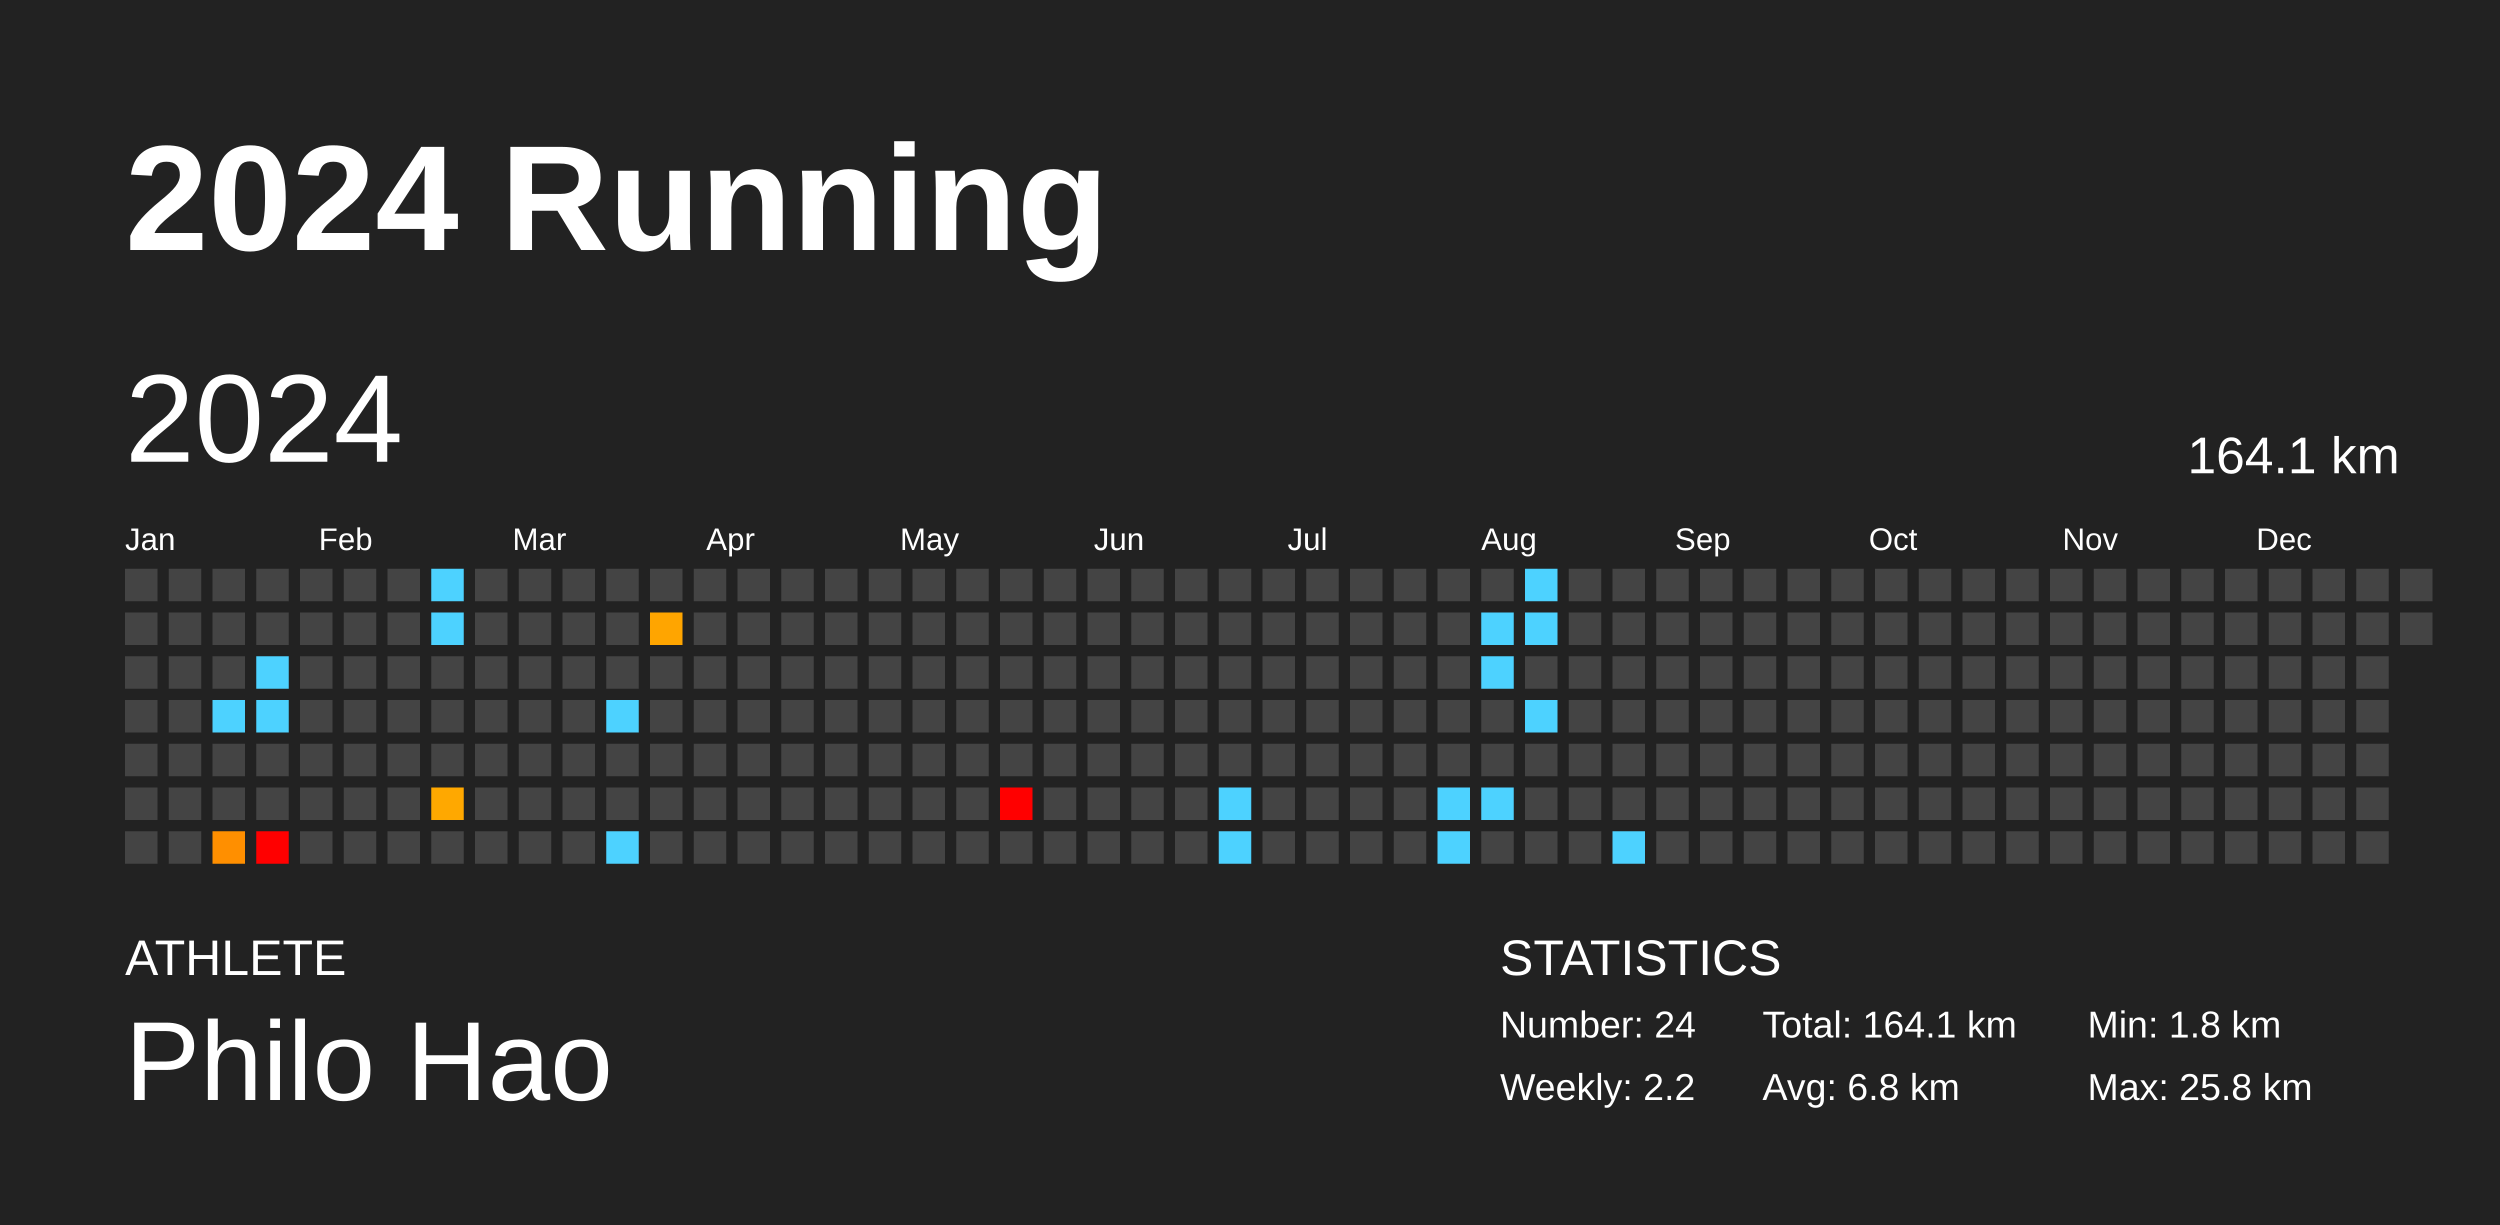
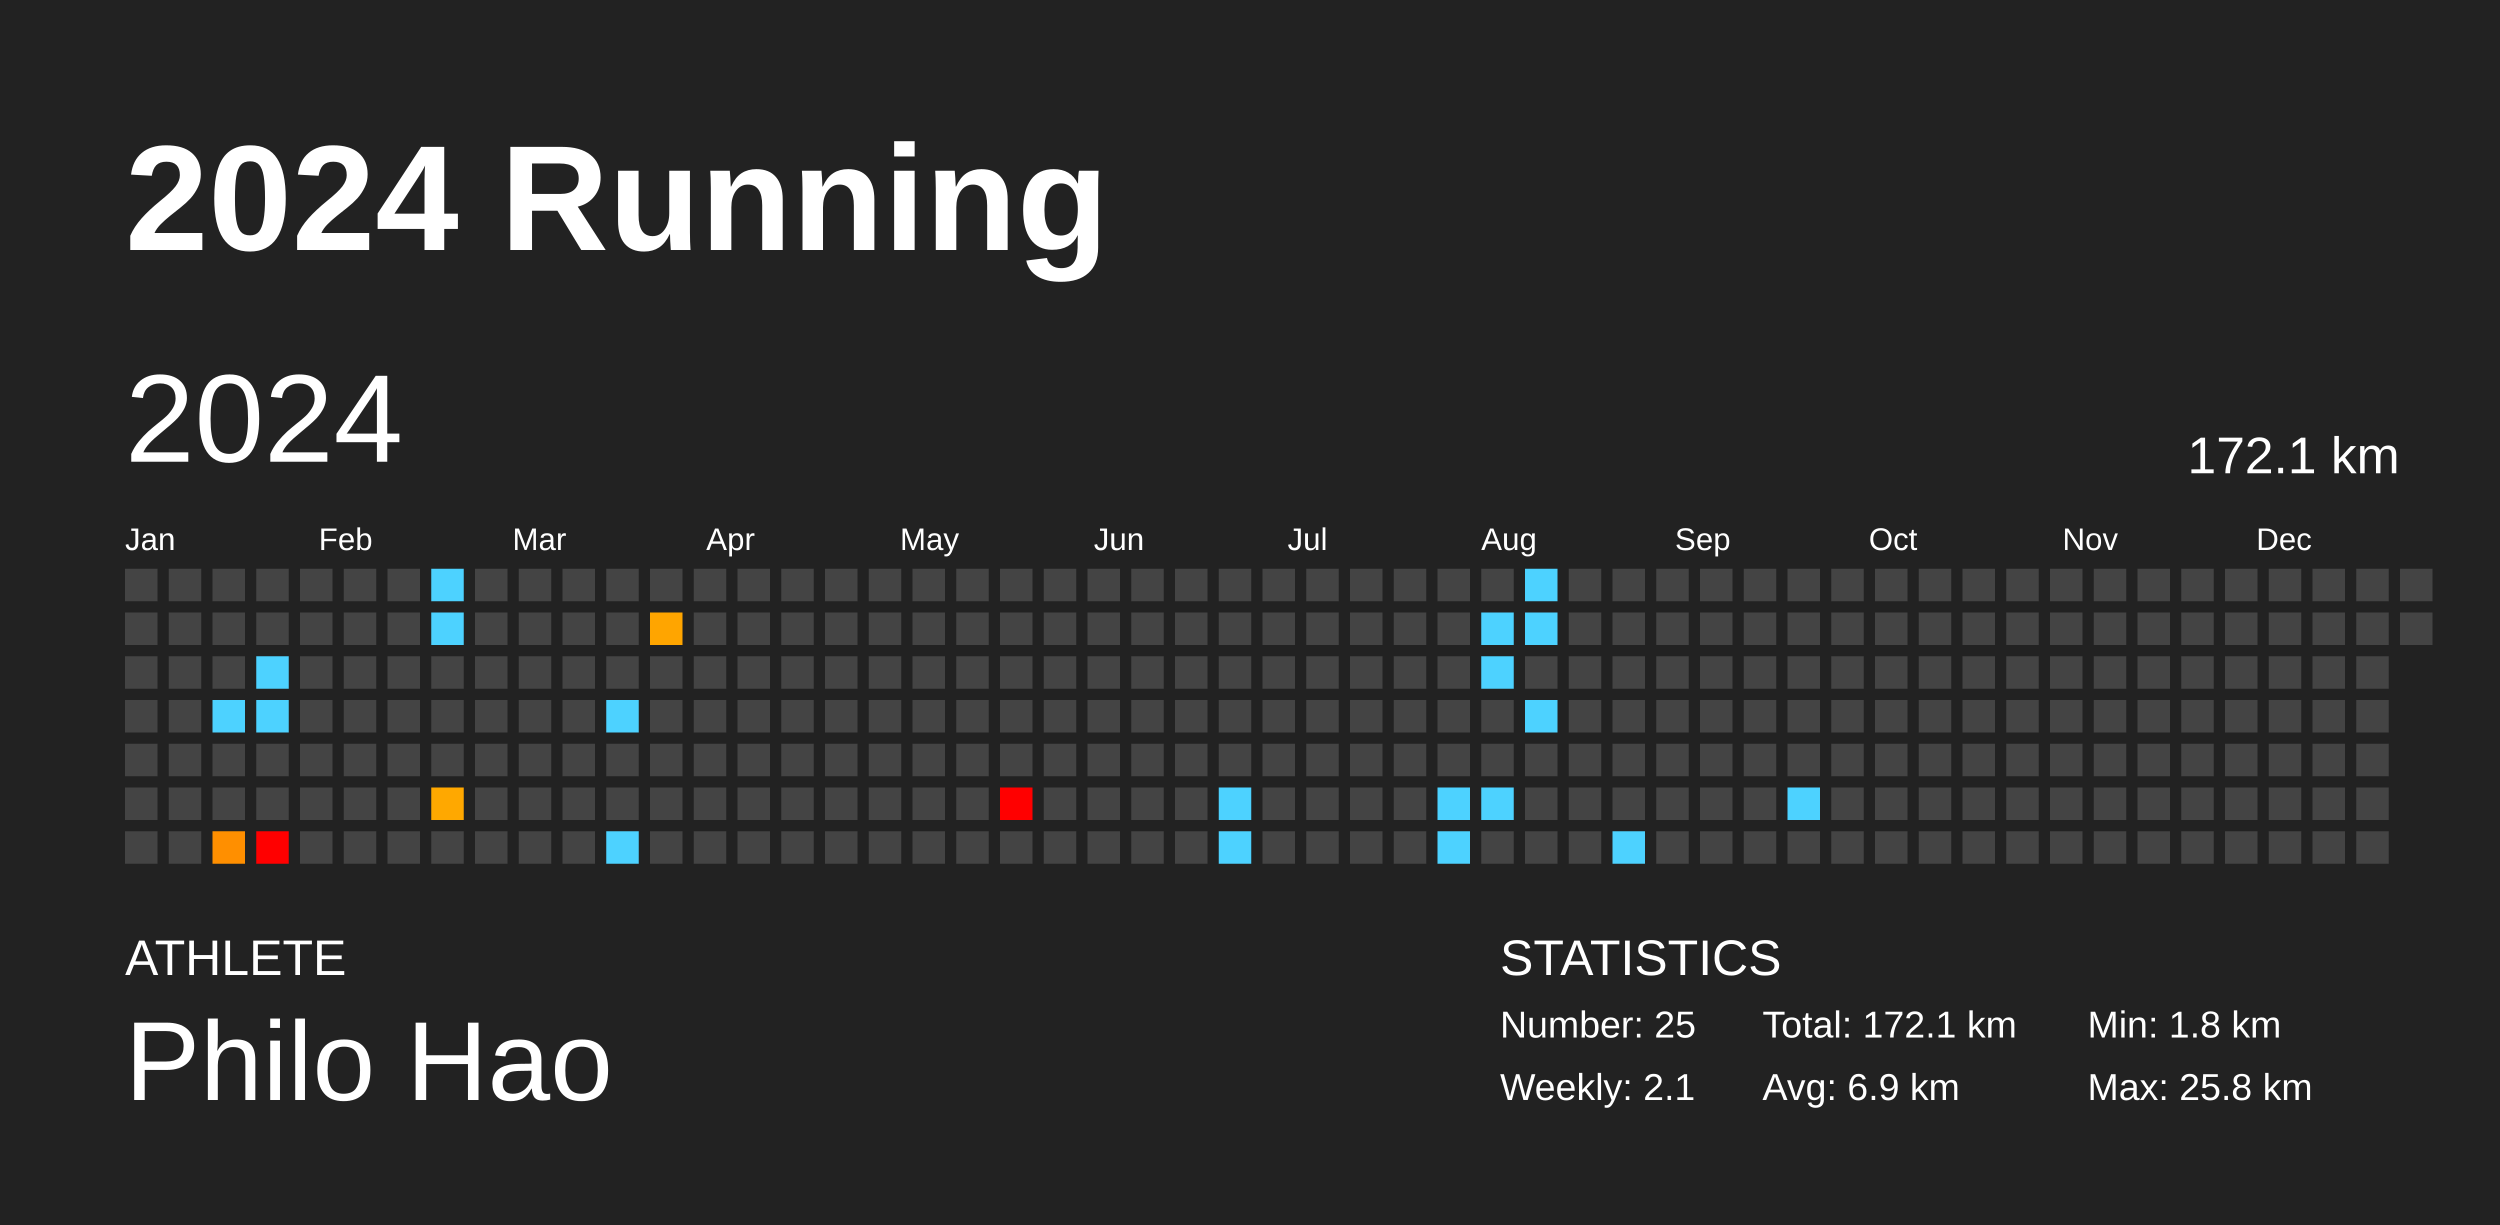
<svg xmlns="http://www.w3.org/2000/svg" baseProfile="full" height="98mm" version="1.1" viewBox="0,0,200,98" width="200mm">
  <defs />
  <rect fill="#222222" height="98" width="200" x="0" y="0" />
  <text fill="#FFFFFF" style="font-size:12px; font-family:Arial; font-weight:bold;" x="10" y="20">2024 Running</text>
  <text fill="#FFFFFF" style="font-size:4px; font-family:Arial" x="10" y="78">ATHLETE</text>
  <text fill="#FFFFFF" style="font-size:9px; font-family:Arial" x="10" y="88">Philo Hao</text>
  <text fill="#FFFFFF" style="font-size:4px; font-family:Arial" x="120" y="78">STATISTICS</text>
-   <text fill="#FFFFFF" style="font-size:3px; font-family:Arial" x="120" y="83">Number: 24</text>
-   <text fill="#FFFFFF" style="font-size:3px; font-family:Arial" x="120" y="88">Weekly: 2.2</text>
-   <text fill="#FFFFFF" style="font-size:3px; font-family:Arial" x="141" y="83">Total: 164.1 km</text>
-   <text fill="#FFFFFF" style="font-size:3px; font-family:Arial" x="141" y="88">Avg: 6.8 km</text>
+   <text fill="#FFFFFF" style="font-size:3px; font-family:Arial" x="120" y="83">Number: 25</text>
+   <text fill="#FFFFFF" style="font-size:3px; font-family:Arial" x="120" y="88">Weekly: 2.1</text>
+   <text fill="#FFFFFF" style="font-size:3px; font-family:Arial" x="141" y="83">Total: 172.1 km</text>
+   <text fill="#FFFFFF" style="font-size:3px; font-family:Arial" x="141" y="88">Avg: 6.9 km</text>
  <text fill="#FFFFFF" style="font-size:3px; font-family:Arial" x="167" y="83">Min: 1.8 km</text>
  <text fill="#FFFFFF" style="font-size:3px; font-family:Arial" x="167" y="88">Max: 25.8 km</text>
  <text dominant-baseline="hanging" fill="#FFFFFF" style="font-size:10.0px; font-family:Arial;" x="10" y="30">2024</text>
-   <text dominant-baseline="hanging" fill="#FFFFFF" style="font-size:4.125px; font-family:Arial;" x="175" y="35">164.1 km</text>
+   <text dominant-baseline="hanging" fill="#FFFFFF" style="font-size:4.125px; font-family:Arial;" x="175" y="35">172.1 km</text>
  <text fill="#FFFFFF" style="font-size:2.5px; font-family:Arial" x="10.0" y="44">Jan</text>
  <text fill="#FFFFFF" style="font-size:2.5px; font-family:Arial" x="25.5" y="44">Feb</text>
  <text fill="#FFFFFF" style="font-size:2.5px; font-family:Arial" x="41.0" y="44">Mar</text>
  <text fill="#FFFFFF" style="font-size:2.5px; font-family:Arial" x="56.5" y="44">Apr</text>
  <text fill="#FFFFFF" style="font-size:2.5px; font-family:Arial" x="72.0" y="44">May</text>
  <text fill="#FFFFFF" style="font-size:2.5px; font-family:Arial" x="87.5" y="44">Jun</text>
  <text fill="#FFFFFF" style="font-size:2.5px; font-family:Arial" x="103.0" y="44">Jul</text>
  <text fill="#FFFFFF" style="font-size:2.5px; font-family:Arial" x="118.5" y="44">Aug</text>
  <text fill="#FFFFFF" style="font-size:2.5px; font-family:Arial" x="134.0" y="44">Sep</text>
  <text fill="#FFFFFF" style="font-size:2.5px; font-family:Arial" x="149.5" y="44">Oct</text>
  <text fill="#FFFFFF" style="font-size:2.5px; font-family:Arial" x="165.0" y="44">Nov</text>
  <text fill="#FFFFFF" style="font-size:2.5px; font-family:Arial" x="180.5" y="44">Dec</text>
  <rect fill="#444444" height="2.6" width="2.6" x="10.0" y="45.5" />
  <rect fill="#444444" height="2.6" width="2.6" x="10.0" y="49.0" />
  <rect fill="#444444" height="2.6" width="2.6" x="10.0" y="52.5" />
  <rect fill="#444444" height="2.6" width="2.6" x="10.0" y="56.0" />
  <rect fill="#444444" height="2.6" width="2.6" x="10.0" y="59.5" />
  <rect fill="#444444" height="2.6" width="2.6" x="10.0" y="63.0" />
  <rect fill="#444444" height="2.6" width="2.6" x="10.0" y="66.5" />
  <rect fill="#444444" height="2.6" width="2.6" x="13.5" y="45.5" />
  <rect fill="#444444" height="2.6" width="2.6" x="13.5" y="49.0" />
  <rect fill="#444444" height="2.6" width="2.6" x="13.5" y="52.5" />
  <rect fill="#444444" height="2.6" width="2.6" x="13.5" y="56.0" />
  <rect fill="#444444" height="2.6" width="2.6" x="13.5" y="59.5" />
  <rect fill="#444444" height="2.6" width="2.6" x="13.5" y="63.0" />
  <rect fill="#444444" height="2.6" width="2.6" x="13.5" y="66.5" />
  <rect fill="#444444" height="2.6" width="2.6" x="17.0" y="45.5" />
  <rect fill="#444444" height="2.6" width="2.6" x="17.0" y="49.0" />
  <rect fill="#444444" height="2.6" width="2.6" x="17.0" y="52.5" />
  <rect fill="#4dd2ff" height="2.6" width="2.6" x="17.0" y="56.0" />
  <rect fill="#444444" height="2.6" width="2.6" x="17.0" y="59.5" />
  <rect fill="#444444" height="2.6" width="2.6" x="17.0" y="63.0" />
  <rect fill="#ff8f00" height="2.6" width="2.6" x="17.0" y="66.5" />
  <rect fill="#444444" height="2.6" width="2.6" x="20.5" y="45.5" />
  <rect fill="#444444" height="2.6" width="2.6" x="20.5" y="49.0" />
  <rect fill="#4dd2ff" height="2.6" width="2.6" x="20.5" y="52.5" />
  <rect fill="#4dd2ff" height="2.6" width="2.6" x="20.5" y="56.0" />
  <rect fill="#444444" height="2.6" width="2.6" x="20.5" y="59.5" />
  <rect fill="#444444" height="2.6" width="2.6" x="20.5" y="63.0" />
  <rect fill="red" height="2.6" width="2.6" x="20.5" y="66.5" />
  <rect fill="#444444" height="2.6" width="2.6" x="24.0" y="45.5" />
  <rect fill="#444444" height="2.6" width="2.6" x="24.0" y="49.0" />
  <rect fill="#444444" height="2.6" width="2.6" x="24.0" y="52.5" />
  <rect fill="#444444" height="2.6" width="2.6" x="24.0" y="56.0" />
  <rect fill="#444444" height="2.6" width="2.6" x="24.0" y="59.5" />
  <rect fill="#444444" height="2.6" width="2.6" x="24.0" y="63.0" />
  <rect fill="#444444" height="2.6" width="2.6" x="24.0" y="66.5" />
  <rect fill="#444444" height="2.6" width="2.6" x="27.5" y="45.5" />
  <rect fill="#444444" height="2.6" width="2.6" x="27.5" y="49.0" />
  <rect fill="#444444" height="2.6" width="2.6" x="27.5" y="52.5" />
  <rect fill="#444444" height="2.6" width="2.6" x="27.5" y="56.0" />
  <rect fill="#444444" height="2.6" width="2.6" x="27.5" y="59.5" />
  <rect fill="#444444" height="2.6" width="2.6" x="27.5" y="63.0" />
  <rect fill="#444444" height="2.6" width="2.6" x="27.5" y="66.5" />
  <rect fill="#444444" height="2.6" width="2.6" x="31.0" y="45.5" />
  <rect fill="#444444" height="2.6" width="2.6" x="31.0" y="49.0" />
  <rect fill="#444444" height="2.6" width="2.6" x="31.0" y="52.5" />
  <rect fill="#444444" height="2.6" width="2.6" x="31.0" y="56.0" />
  <rect fill="#444444" height="2.6" width="2.6" x="31.0" y="59.5" />
  <rect fill="#444444" height="2.6" width="2.6" x="31.0" y="63.0" />
  <rect fill="#444444" height="2.6" width="2.6" x="31.0" y="66.5" />
  <rect fill="#4dd2ff" height="2.6" width="2.6" x="34.5" y="45.5" />
  <rect fill="#4dd2ff" height="2.6" width="2.6" x="34.5" y="49.0" />
  <rect fill="#444444" height="2.6" width="2.6" x="34.5" y="52.5" />
  <rect fill="#444444" height="2.6" width="2.6" x="34.5" y="56.0" />
  <rect fill="#444444" height="2.6" width="2.6" x="34.5" y="59.5" />
  <rect fill="#ffa800" height="2.6" width="2.6" x="34.5" y="63.0" />
  <rect fill="#444444" height="2.6" width="2.6" x="34.5" y="66.5" />
  <rect fill="#444444" height="2.6" width="2.6" x="38.0" y="45.5" />
  <rect fill="#444444" height="2.6" width="2.6" x="38.0" y="49.0" />
  <rect fill="#444444" height="2.6" width="2.6" x="38.0" y="52.5" />
  <rect fill="#444444" height="2.6" width="2.6" x="38.0" y="56.0" />
  <rect fill="#444444" height="2.6" width="2.6" x="38.0" y="59.5" />
  <rect fill="#444444" height="2.6" width="2.6" x="38.0" y="63.0" />
  <rect fill="#444444" height="2.6" width="2.6" x="38.0" y="66.5" />
  <rect fill="#444444" height="2.6" width="2.6" x="41.5" y="45.5" />
  <rect fill="#444444" height="2.6" width="2.6" x="41.5" y="49.0" />
  <rect fill="#444444" height="2.6" width="2.6" x="41.5" y="52.5" />
  <rect fill="#444444" height="2.6" width="2.6" x="41.5" y="56.0" />
  <rect fill="#444444" height="2.6" width="2.6" x="41.5" y="59.5" />
  <rect fill="#444444" height="2.6" width="2.6" x="41.5" y="63.0" />
  <rect fill="#444444" height="2.6" width="2.6" x="41.5" y="66.5" />
  <rect fill="#444444" height="2.6" width="2.6" x="45.0" y="45.5" />
  <rect fill="#444444" height="2.6" width="2.6" x="45.0" y="49.0" />
  <rect fill="#444444" height="2.6" width="2.6" x="45.0" y="52.5" />
  <rect fill="#444444" height="2.6" width="2.6" x="45.0" y="56.0" />
  <rect fill="#444444" height="2.6" width="2.6" x="45.0" y="59.5" />
  <rect fill="#444444" height="2.6" width="2.6" x="45.0" y="63.0" />
  <rect fill="#444444" height="2.6" width="2.6" x="45.0" y="66.5" />
  <rect fill="#444444" height="2.6" width="2.6" x="48.5" y="45.5" />
  <rect fill="#444444" height="2.6" width="2.6" x="48.5" y="49.0" />
  <rect fill="#444444" height="2.6" width="2.6" x="48.5" y="52.5" />
  <rect fill="#4dd2ff" height="2.6" width="2.6" x="48.5" y="56.0" />
  <rect fill="#444444" height="2.6" width="2.6" x="48.5" y="59.5" />
  <rect fill="#444444" height="2.6" width="2.6" x="48.5" y="63.0" />
  <rect fill="#4dd2ff" height="2.6" width="2.6" x="48.5" y="66.5" />
  <rect fill="#444444" height="2.6" width="2.6" x="52.0" y="45.5" />
  <rect fill="#ffa500" height="2.6" width="2.6" x="52.0" y="49.0" />
  <rect fill="#444444" height="2.6" width="2.6" x="52.0" y="52.5" />
  <rect fill="#444444" height="2.6" width="2.6" x="52.0" y="56.0" />
  <rect fill="#444444" height="2.6" width="2.6" x="52.0" y="59.5" />
  <rect fill="#444444" height="2.6" width="2.6" x="52.0" y="63.0" />
  <rect fill="#444444" height="2.6" width="2.6" x="52.0" y="66.5" />
  <rect fill="#444444" height="2.6" width="2.6" x="55.5" y="45.5" />
  <rect fill="#444444" height="2.6" width="2.6" x="55.5" y="49.0" />
  <rect fill="#444444" height="2.6" width="2.6" x="55.5" y="52.5" />
  <rect fill="#444444" height="2.6" width="2.6" x="55.5" y="56.0" />
  <rect fill="#444444" height="2.6" width="2.6" x="55.5" y="59.5" />
  <rect fill="#444444" height="2.6" width="2.6" x="55.5" y="63.0" />
  <rect fill="#444444" height="2.6" width="2.6" x="55.5" y="66.5" />
  <rect fill="#444444" height="2.6" width="2.6" x="59.0" y="45.5" />
  <rect fill="#444444" height="2.6" width="2.6" x="59.0" y="49.0" />
  <rect fill="#444444" height="2.6" width="2.6" x="59.0" y="52.5" />
  <rect fill="#444444" height="2.6" width="2.6" x="59.0" y="56.0" />
  <rect fill="#444444" height="2.6" width="2.6" x="59.0" y="59.5" />
  <rect fill="#444444" height="2.6" width="2.6" x="59.0" y="63.0" />
  <rect fill="#444444" height="2.6" width="2.6" x="59.0" y="66.5" />
  <rect fill="#444444" height="2.6" width="2.6" x="62.5" y="45.5" />
  <rect fill="#444444" height="2.6" width="2.6" x="62.5" y="49.0" />
  <rect fill="#444444" height="2.6" width="2.6" x="62.5" y="52.5" />
  <rect fill="#444444" height="2.6" width="2.6" x="62.5" y="56.0" />
  <rect fill="#444444" height="2.6" width="2.6" x="62.5" y="59.5" />
  <rect fill="#444444" height="2.6" width="2.6" x="62.5" y="63.0" />
  <rect fill="#444444" height="2.6" width="2.6" x="62.5" y="66.5" />
  <rect fill="#444444" height="2.6" width="2.6" x="66.0" y="45.5" />
  <rect fill="#444444" height="2.6" width="2.6" x="66.0" y="49.0" />
  <rect fill="#444444" height="2.6" width="2.6" x="66.0" y="52.5" />
  <rect fill="#444444" height="2.6" width="2.6" x="66.0" y="56.0" />
  <rect fill="#444444" height="2.6" width="2.6" x="66.0" y="59.5" />
  <rect fill="#444444" height="2.6" width="2.6" x="66.0" y="63.0" />
  <rect fill="#444444" height="2.6" width="2.6" x="66.0" y="66.5" />
  <rect fill="#444444" height="2.6" width="2.6" x="69.5" y="45.5" />
  <rect fill="#444444" height="2.6" width="2.6" x="69.5" y="49.0" />
  <rect fill="#444444" height="2.6" width="2.6" x="69.5" y="52.5" />
  <rect fill="#444444" height="2.6" width="2.6" x="69.5" y="56.0" />
  <rect fill="#444444" height="2.6" width="2.6" x="69.5" y="59.5" />
  <rect fill="#444444" height="2.6" width="2.6" x="69.5" y="63.0" />
  <rect fill="#444444" height="2.6" width="2.6" x="69.5" y="66.5" />
  <rect fill="#444444" height="2.6" width="2.6" x="73.0" y="45.5" />
  <rect fill="#444444" height="2.6" width="2.6" x="73.0" y="49.0" />
  <rect fill="#444444" height="2.6" width="2.6" x="73.0" y="52.5" />
  <rect fill="#444444" height="2.6" width="2.6" x="73.0" y="56.0" />
  <rect fill="#444444" height="2.6" width="2.6" x="73.0" y="59.5" />
  <rect fill="#444444" height="2.6" width="2.6" x="73.0" y="63.0" />
  <rect fill="#444444" height="2.6" width="2.6" x="73.0" y="66.5" />
  <rect fill="#444444" height="2.6" width="2.6" x="76.5" y="45.5" />
  <rect fill="#444444" height="2.6" width="2.6" x="76.5" y="49.0" />
  <rect fill="#444444" height="2.6" width="2.6" x="76.5" y="52.5" />
  <rect fill="#444444" height="2.6" width="2.6" x="76.5" y="56.0" />
  <rect fill="#444444" height="2.6" width="2.6" x="76.5" y="59.5" />
  <rect fill="#444444" height="2.6" width="2.6" x="76.5" y="63.0" />
  <rect fill="#444444" height="2.6" width="2.6" x="76.5" y="66.5" />
  <rect fill="#444444" height="2.6" width="2.6" x="80.0" y="45.5" />
  <rect fill="#444444" height="2.6" width="2.6" x="80.0" y="49.0" />
  <rect fill="#444444" height="2.6" width="2.6" x="80.0" y="52.5" />
  <rect fill="#444444" height="2.6" width="2.6" x="80.0" y="56.0" />
  <rect fill="#444444" height="2.6" width="2.6" x="80.0" y="59.5" />
  <rect fill="red" height="2.6" width="2.6" x="80.0" y="63.0" />
  <rect fill="#444444" height="2.6" width="2.6" x="80.0" y="66.5" />
  <rect fill="#444444" height="2.6" width="2.6" x="83.5" y="45.5" />
  <rect fill="#444444" height="2.6" width="2.6" x="83.5" y="49.0" />
  <rect fill="#444444" height="2.6" width="2.6" x="83.5" y="52.5" />
  <rect fill="#444444" height="2.6" width="2.6" x="83.5" y="56.0" />
  <rect fill="#444444" height="2.6" width="2.6" x="83.5" y="59.5" />
  <rect fill="#444444" height="2.6" width="2.6" x="83.5" y="63.0" />
  <rect fill="#444444" height="2.6" width="2.6" x="83.5" y="66.5" />
  <rect fill="#444444" height="2.6" width="2.6" x="87.0" y="45.5" />
  <rect fill="#444444" height="2.6" width="2.6" x="87.0" y="49.0" />
  <rect fill="#444444" height="2.6" width="2.6" x="87.0" y="52.5" />
  <rect fill="#444444" height="2.6" width="2.6" x="87.0" y="56.0" />
  <rect fill="#444444" height="2.6" width="2.6" x="87.0" y="59.5" />
  <rect fill="#444444" height="2.6" width="2.6" x="87.0" y="63.0" />
  <rect fill="#444444" height="2.6" width="2.6" x="87.0" y="66.5" />
  <rect fill="#444444" height="2.6" width="2.6" x="90.5" y="45.5" />
  <rect fill="#444444" height="2.6" width="2.6" x="90.5" y="49.0" />
  <rect fill="#444444" height="2.6" width="2.6" x="90.5" y="52.5" />
  <rect fill="#444444" height="2.6" width="2.6" x="90.5" y="56.0" />
  <rect fill="#444444" height="2.6" width="2.6" x="90.5" y="59.5" />
  <rect fill="#444444" height="2.6" width="2.6" x="90.5" y="63.0" />
  <rect fill="#444444" height="2.6" width="2.6" x="90.5" y="66.5" />
  <rect fill="#444444" height="2.6" width="2.6" x="94.0" y="45.5" />
  <rect fill="#444444" height="2.6" width="2.6" x="94.0" y="49.0" />
  <rect fill="#444444" height="2.6" width="2.6" x="94.0" y="52.5" />
  <rect fill="#444444" height="2.6" width="2.6" x="94.0" y="56.0" />
  <rect fill="#444444" height="2.6" width="2.6" x="94.0" y="59.5" />
  <rect fill="#444444" height="2.6" width="2.6" x="94.0" y="63.0" />
  <rect fill="#444444" height="2.6" width="2.6" x="94.0" y="66.5" />
  <rect fill="#444444" height="2.6" width="2.6" x="97.5" y="45.5" />
  <rect fill="#444444" height="2.6" width="2.6" x="97.5" y="49.0" />
  <rect fill="#444444" height="2.6" width="2.6" x="97.5" y="52.5" />
  <rect fill="#444444" height="2.6" width="2.6" x="97.5" y="56.0" />
  <rect fill="#444444" height="2.6" width="2.6" x="97.5" y="59.5" />
  <rect fill="#4dd2ff" height="2.6" width="2.6" x="97.5" y="63.0" />
  <rect fill="#4dd2ff" height="2.6" width="2.6" x="97.5" y="66.5" />
  <rect fill="#444444" height="2.6" width="2.6" x="101.0" y="45.5" />
  <rect fill="#444444" height="2.6" width="2.6" x="101.0" y="49.0" />
  <rect fill="#444444" height="2.6" width="2.6" x="101.0" y="52.5" />
  <rect fill="#444444" height="2.6" width="2.6" x="101.0" y="56.0" />
  <rect fill="#444444" height="2.6" width="2.6" x="101.0" y="59.5" />
  <rect fill="#444444" height="2.6" width="2.6" x="101.0" y="63.0" />
  <rect fill="#444444" height="2.6" width="2.6" x="101.0" y="66.5" />
  <rect fill="#444444" height="2.6" width="2.6" x="104.5" y="45.5" />
  <rect fill="#444444" height="2.6" width="2.6" x="104.5" y="49.0" />
  <rect fill="#444444" height="2.6" width="2.6" x="104.5" y="52.5" />
  <rect fill="#444444" height="2.6" width="2.6" x="104.5" y="56.0" />
  <rect fill="#444444" height="2.6" width="2.6" x="104.5" y="59.5" />
  <rect fill="#444444" height="2.6" width="2.6" x="104.5" y="63.0" />
  <rect fill="#444444" height="2.6" width="2.6" x="104.5" y="66.5" />
  <rect fill="#444444" height="2.6" width="2.6" x="108.0" y="45.5" />
  <rect fill="#444444" height="2.6" width="2.6" x="108.0" y="49.0" />
  <rect fill="#444444" height="2.6" width="2.6" x="108.0" y="52.5" />
  <rect fill="#444444" height="2.6" width="2.6" x="108.0" y="56.0" />
  <rect fill="#444444" height="2.6" width="2.6" x="108.0" y="59.5" />
  <rect fill="#444444" height="2.6" width="2.6" x="108.0" y="63.0" />
  <rect fill="#444444" height="2.6" width="2.6" x="108.0" y="66.5" />
  <rect fill="#444444" height="2.6" width="2.6" x="111.5" y="45.5" />
  <rect fill="#444444" height="2.6" width="2.6" x="111.5" y="49.0" />
  <rect fill="#444444" height="2.6" width="2.6" x="111.5" y="52.5" />
  <rect fill="#444444" height="2.6" width="2.6" x="111.5" y="56.0" />
  <rect fill="#444444" height="2.6" width="2.6" x="111.5" y="59.5" />
  <rect fill="#444444" height="2.6" width="2.6" x="111.5" y="63.0" />
  <rect fill="#444444" height="2.6" width="2.6" x="111.5" y="66.5" />
  <rect fill="#444444" height="2.6" width="2.6" x="115.0" y="45.5" />
  <rect fill="#444444" height="2.6" width="2.6" x="115.0" y="49.0" />
  <rect fill="#444444" height="2.6" width="2.6" x="115.0" y="52.5" />
  <rect fill="#444444" height="2.6" width="2.6" x="115.0" y="56.0" />
  <rect fill="#444444" height="2.6" width="2.6" x="115.0" y="59.5" />
  <rect fill="#4dd2ff" height="2.6" width="2.6" x="115.0" y="63.0" />
  <rect fill="#4dd2ff" height="2.6" width="2.6" x="115.0" y="66.5" />
  <rect fill="#444444" height="2.6" width="2.6" x="118.5" y="45.5" />
  <rect fill="#4dd2ff" height="2.6" width="2.6" x="118.5" y="49.0" />
  <rect fill="#4dd2ff" height="2.6" width="2.6" x="118.5" y="52.5" />
  <rect fill="#444444" height="2.6" width="2.6" x="118.5" y="56.0" />
  <rect fill="#444444" height="2.6" width="2.6" x="118.5" y="59.5" />
  <rect fill="#4dd2ff" height="2.6" width="2.6" x="118.5" y="63.0" />
  <rect fill="#444444" height="2.6" width="2.6" x="118.5" y="66.5" />
  <rect fill="#4dd2ff" height="2.6" width="2.6" x="122.0" y="45.5" />
  <rect fill="#4dd2ff" height="2.6" width="2.6" x="122.0" y="49.0" />
  <rect fill="#444444" height="2.6" width="2.6" x="122.0" y="52.5" />
  <rect fill="#4dd2ff" height="2.6" width="2.6" x="122.0" y="56.0" />
  <rect fill="#444444" height="2.6" width="2.6" x="122.0" y="59.5" />
  <rect fill="#444444" height="2.6" width="2.6" x="122.0" y="63.0" />
  <rect fill="#444444" height="2.6" width="2.6" x="122.0" y="66.5" />
  <rect fill="#444444" height="2.6" width="2.6" x="125.5" y="45.5" />
  <rect fill="#444444" height="2.6" width="2.6" x="125.5" y="49.0" />
  <rect fill="#444444" height="2.6" width="2.6" x="125.5" y="52.5" />
  <rect fill="#444444" height="2.6" width="2.6" x="125.5" y="56.0" />
  <rect fill="#444444" height="2.6" width="2.6" x="125.5" y="59.5" />
  <rect fill="#444444" height="2.6" width="2.6" x="125.5" y="63.0" />
  <rect fill="#444444" height="2.6" width="2.6" x="125.5" y="66.5" />
  <rect fill="#444444" height="2.6" width="2.6" x="129.0" y="45.5" />
  <rect fill="#444444" height="2.6" width="2.6" x="129.0" y="49.0" />
  <rect fill="#444444" height="2.6" width="2.6" x="129.0" y="52.5" />
  <rect fill="#444444" height="2.6" width="2.6" x="129.0" y="56.0" />
  <rect fill="#444444" height="2.6" width="2.6" x="129.0" y="59.5" />
  <rect fill="#444444" height="2.6" width="2.6" x="129.0" y="63.0" />
  <rect fill="#4dd2ff" height="2.6" width="2.6" x="129.0" y="66.5" />
  <rect fill="#444444" height="2.6" width="2.6" x="132.5" y="45.5" />
  <rect fill="#444444" height="2.6" width="2.6" x="132.5" y="49.0" />
  <rect fill="#444444" height="2.6" width="2.6" x="132.5" y="52.5" />
  <rect fill="#444444" height="2.6" width="2.6" x="132.5" y="56.0" />
  <rect fill="#444444" height="2.6" width="2.6" x="132.5" y="59.5" />
  <rect fill="#444444" height="2.6" width="2.6" x="132.5" y="63.0" />
  <rect fill="#444444" height="2.6" width="2.6" x="132.5" y="66.5" />
  <rect fill="#444444" height="2.6" width="2.6" x="136.0" y="45.5" />
  <rect fill="#444444" height="2.6" width="2.6" x="136.0" y="49.0" />
  <rect fill="#444444" height="2.6" width="2.6" x="136.0" y="52.5" />
  <rect fill="#444444" height="2.6" width="2.6" x="136.0" y="56.0" />
  <rect fill="#444444" height="2.6" width="2.6" x="136.0" y="59.5" />
  <rect fill="#444444" height="2.6" width="2.6" x="136.0" y="63.0" />
  <rect fill="#444444" height="2.6" width="2.6" x="136.0" y="66.5" />
  <rect fill="#444444" height="2.6" width="2.6" x="139.5" y="45.5" />
  <rect fill="#444444" height="2.6" width="2.6" x="139.5" y="49.0" />
  <rect fill="#444444" height="2.6" width="2.6" x="139.5" y="52.5" />
  <rect fill="#444444" height="2.6" width="2.6" x="139.5" y="56.0" />
  <rect fill="#444444" height="2.6" width="2.6" x="139.5" y="59.5" />
  <rect fill="#444444" height="2.6" width="2.6" x="139.5" y="63.0" />
  <rect fill="#444444" height="2.6" width="2.6" x="139.5" y="66.5" />
  <rect fill="#444444" height="2.6" width="2.6" x="143.0" y="45.5" />
  <rect fill="#444444" height="2.6" width="2.6" x="143.0" y="49.0" />
  <rect fill="#444444" height="2.6" width="2.6" x="143.0" y="52.5" />
  <rect fill="#444444" height="2.6" width="2.6" x="143.0" y="56.0" />
  <rect fill="#444444" height="2.6" width="2.6" x="143.0" y="59.5" />
-   <rect fill="#444444" height="2.6" width="2.6" x="143.0" y="63.0" />
+   <rect fill="#4dd2ff" height="2.6" width="2.6" x="143.0" y="63.0" />
  <rect fill="#444444" height="2.6" width="2.6" x="143.0" y="66.5" />
  <rect fill="#444444" height="2.6" width="2.6" x="146.5" y="45.5" />
  <rect fill="#444444" height="2.6" width="2.6" x="146.5" y="49.0" />
  <rect fill="#444444" height="2.6" width="2.6" x="146.5" y="52.5" />
  <rect fill="#444444" height="2.6" width="2.6" x="146.5" y="56.0" />
  <rect fill="#444444" height="2.6" width="2.6" x="146.5" y="59.5" />
  <rect fill="#444444" height="2.6" width="2.6" x="146.5" y="63.0" />
  <rect fill="#444444" height="2.6" width="2.6" x="146.5" y="66.5" />
  <rect fill="#444444" height="2.6" width="2.6" x="150.0" y="45.5" />
  <rect fill="#444444" height="2.6" width="2.6" x="150.0" y="49.0" />
  <rect fill="#444444" height="2.6" width="2.6" x="150.0" y="52.5" />
  <rect fill="#444444" height="2.6" width="2.6" x="150.0" y="56.0" />
  <rect fill="#444444" height="2.6" width="2.6" x="150.0" y="59.5" />
  <rect fill="#444444" height="2.6" width="2.6" x="150.0" y="63.0" />
  <rect fill="#444444" height="2.6" width="2.6" x="150.0" y="66.5" />
  <rect fill="#444444" height="2.6" width="2.6" x="153.5" y="45.5" />
  <rect fill="#444444" height="2.6" width="2.6" x="153.5" y="49.0" />
  <rect fill="#444444" height="2.6" width="2.6" x="153.5" y="52.5" />
  <rect fill="#444444" height="2.6" width="2.6" x="153.5" y="56.0" />
  <rect fill="#444444" height="2.6" width="2.6" x="153.5" y="59.5" />
  <rect fill="#444444" height="2.6" width="2.6" x="153.5" y="63.0" />
  <rect fill="#444444" height="2.6" width="2.6" x="153.5" y="66.5" />
  <rect fill="#444444" height="2.6" width="2.6" x="157.0" y="45.5" />
  <rect fill="#444444" height="2.6" width="2.6" x="157.0" y="49.0" />
  <rect fill="#444444" height="2.6" width="2.6" x="157.0" y="52.5" />
  <rect fill="#444444" height="2.6" width="2.6" x="157.0" y="56.0" />
  <rect fill="#444444" height="2.6" width="2.6" x="157.0" y="59.5" />
  <rect fill="#444444" height="2.6" width="2.6" x="157.0" y="63.0" />
  <rect fill="#444444" height="2.6" width="2.6" x="157.0" y="66.5" />
  <rect fill="#444444" height="2.6" width="2.6" x="160.5" y="45.5" />
  <rect fill="#444444" height="2.6" width="2.6" x="160.5" y="49.0" />
  <rect fill="#444444" height="2.6" width="2.6" x="160.5" y="52.5" />
  <rect fill="#444444" height="2.6" width="2.6" x="160.5" y="56.0" />
  <rect fill="#444444" height="2.6" width="2.6" x="160.5" y="59.5" />
  <rect fill="#444444" height="2.6" width="2.6" x="160.5" y="63.0" />
  <rect fill="#444444" height="2.6" width="2.6" x="160.5" y="66.5" />
  <rect fill="#444444" height="2.6" width="2.6" x="164.0" y="45.5" />
  <rect fill="#444444" height="2.6" width="2.6" x="164.0" y="49.0" />
  <rect fill="#444444" height="2.6" width="2.6" x="164.0" y="52.5" />
  <rect fill="#444444" height="2.6" width="2.6" x="164.0" y="56.0" />
  <rect fill="#444444" height="2.6" width="2.6" x="164.0" y="59.5" />
  <rect fill="#444444" height="2.6" width="2.6" x="164.0" y="63.0" />
  <rect fill="#444444" height="2.6" width="2.6" x="164.0" y="66.5" />
  <rect fill="#444444" height="2.6" width="2.6" x="167.5" y="45.5" />
  <rect fill="#444444" height="2.6" width="2.6" x="167.5" y="49.0" />
  <rect fill="#444444" height="2.6" width="2.6" x="167.5" y="52.5" />
  <rect fill="#444444" height="2.6" width="2.6" x="167.5" y="56.0" />
  <rect fill="#444444" height="2.6" width="2.6" x="167.5" y="59.5" />
  <rect fill="#444444" height="2.6" width="2.6" x="167.5" y="63.0" />
  <rect fill="#444444" height="2.6" width="2.6" x="167.5" y="66.5" />
  <rect fill="#444444" height="2.6" width="2.6" x="171.0" y="45.5" />
  <rect fill="#444444" height="2.6" width="2.6" x="171.0" y="49.0" />
  <rect fill="#444444" height="2.6" width="2.6" x="171.0" y="52.5" />
  <rect fill="#444444" height="2.6" width="2.6" x="171.0" y="56.0" />
  <rect fill="#444444" height="2.6" width="2.6" x="171.0" y="59.5" />
  <rect fill="#444444" height="2.6" width="2.6" x="171.0" y="63.0" />
  <rect fill="#444444" height="2.6" width="2.6" x="171.0" y="66.5" />
  <rect fill="#444444" height="2.6" width="2.6" x="174.5" y="45.5" />
  <rect fill="#444444" height="2.6" width="2.6" x="174.5" y="49.0" />
  <rect fill="#444444" height="2.6" width="2.6" x="174.5" y="52.5" />
  <rect fill="#444444" height="2.6" width="2.6" x="174.5" y="56.0" />
  <rect fill="#444444" height="2.6" width="2.6" x="174.5" y="59.5" />
  <rect fill="#444444" height="2.6" width="2.6" x="174.5" y="63.0" />
  <rect fill="#444444" height="2.6" width="2.6" x="174.5" y="66.5" />
  <rect fill="#444444" height="2.6" width="2.6" x="178.0" y="45.5" />
  <rect fill="#444444" height="2.6" width="2.6" x="178.0" y="49.0" />
  <rect fill="#444444" height="2.6" width="2.6" x="178.0" y="52.5" />
  <rect fill="#444444" height="2.6" width="2.6" x="178.0" y="56.0" />
  <rect fill="#444444" height="2.6" width="2.6" x="178.0" y="59.5" />
  <rect fill="#444444" height="2.6" width="2.6" x="178.0" y="63.0" />
  <rect fill="#444444" height="2.6" width="2.6" x="178.0" y="66.5" />
  <rect fill="#444444" height="2.6" width="2.6" x="181.5" y="45.5" />
  <rect fill="#444444" height="2.6" width="2.6" x="181.5" y="49.0" />
  <rect fill="#444444" height="2.6" width="2.6" x="181.5" y="52.5" />
  <rect fill="#444444" height="2.6" width="2.6" x="181.5" y="56.0" />
  <rect fill="#444444" height="2.6" width="2.6" x="181.5" y="59.5" />
  <rect fill="#444444" height="2.6" width="2.6" x="181.5" y="63.0" />
  <rect fill="#444444" height="2.6" width="2.6" x="181.5" y="66.5" />
  <rect fill="#444444" height="2.6" width="2.6" x="185.0" y="45.5" />
  <rect fill="#444444" height="2.6" width="2.6" x="185.0" y="49.0" />
  <rect fill="#444444" height="2.6" width="2.6" x="185.0" y="52.5" />
  <rect fill="#444444" height="2.6" width="2.6" x="185.0" y="56.0" />
  <rect fill="#444444" height="2.6" width="2.6" x="185.0" y="59.5" />
  <rect fill="#444444" height="2.6" width="2.6" x="185.0" y="63.0" />
  <rect fill="#444444" height="2.6" width="2.6" x="185.0" y="66.5" />
  <rect fill="#444444" height="2.6" width="2.6" x="188.5" y="45.5" />
  <rect fill="#444444" height="2.6" width="2.6" x="188.5" y="49.0" />
  <rect fill="#444444" height="2.6" width="2.6" x="188.5" y="52.5" />
  <rect fill="#444444" height="2.6" width="2.6" x="188.5" y="56.0" />
  <rect fill="#444444" height="2.6" width="2.6" x="188.5" y="59.5" />
  <rect fill="#444444" height="2.6" width="2.6" x="188.5" y="63.0" />
  <rect fill="#444444" height="2.6" width="2.6" x="188.5" y="66.5" />
  <rect fill="#444444" height="2.6" width="2.6" x="192.0" y="45.5" />
  <rect fill="#444444" height="2.6" width="2.6" x="192.0" y="49.0" />
</svg>
